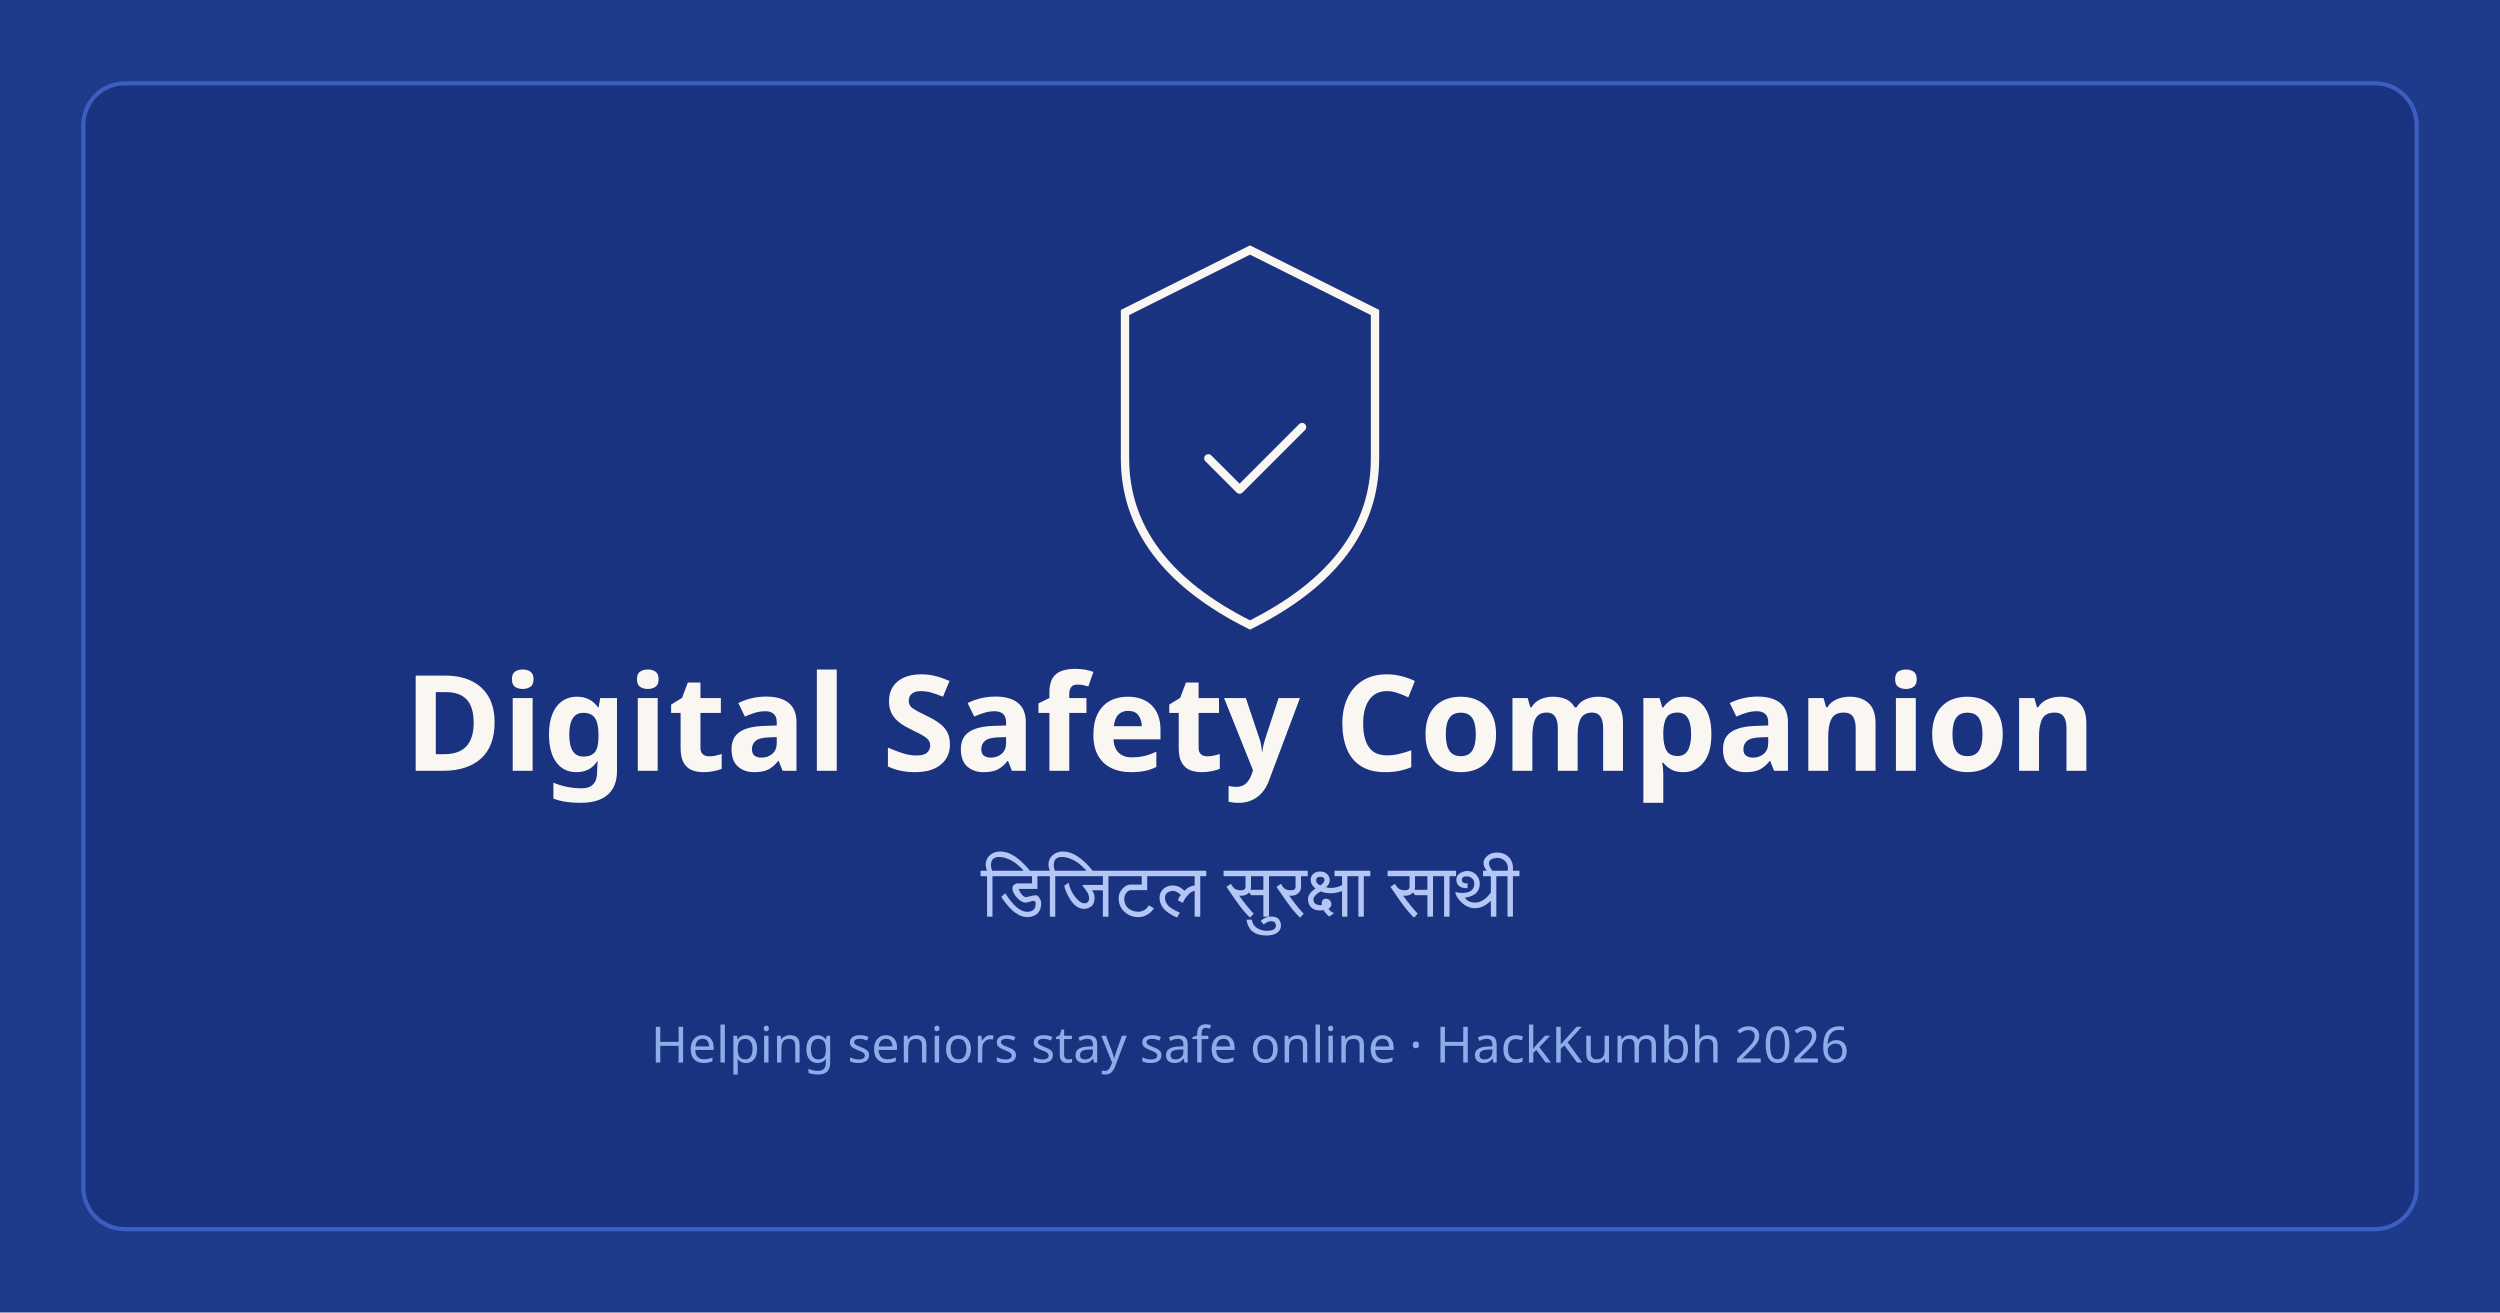
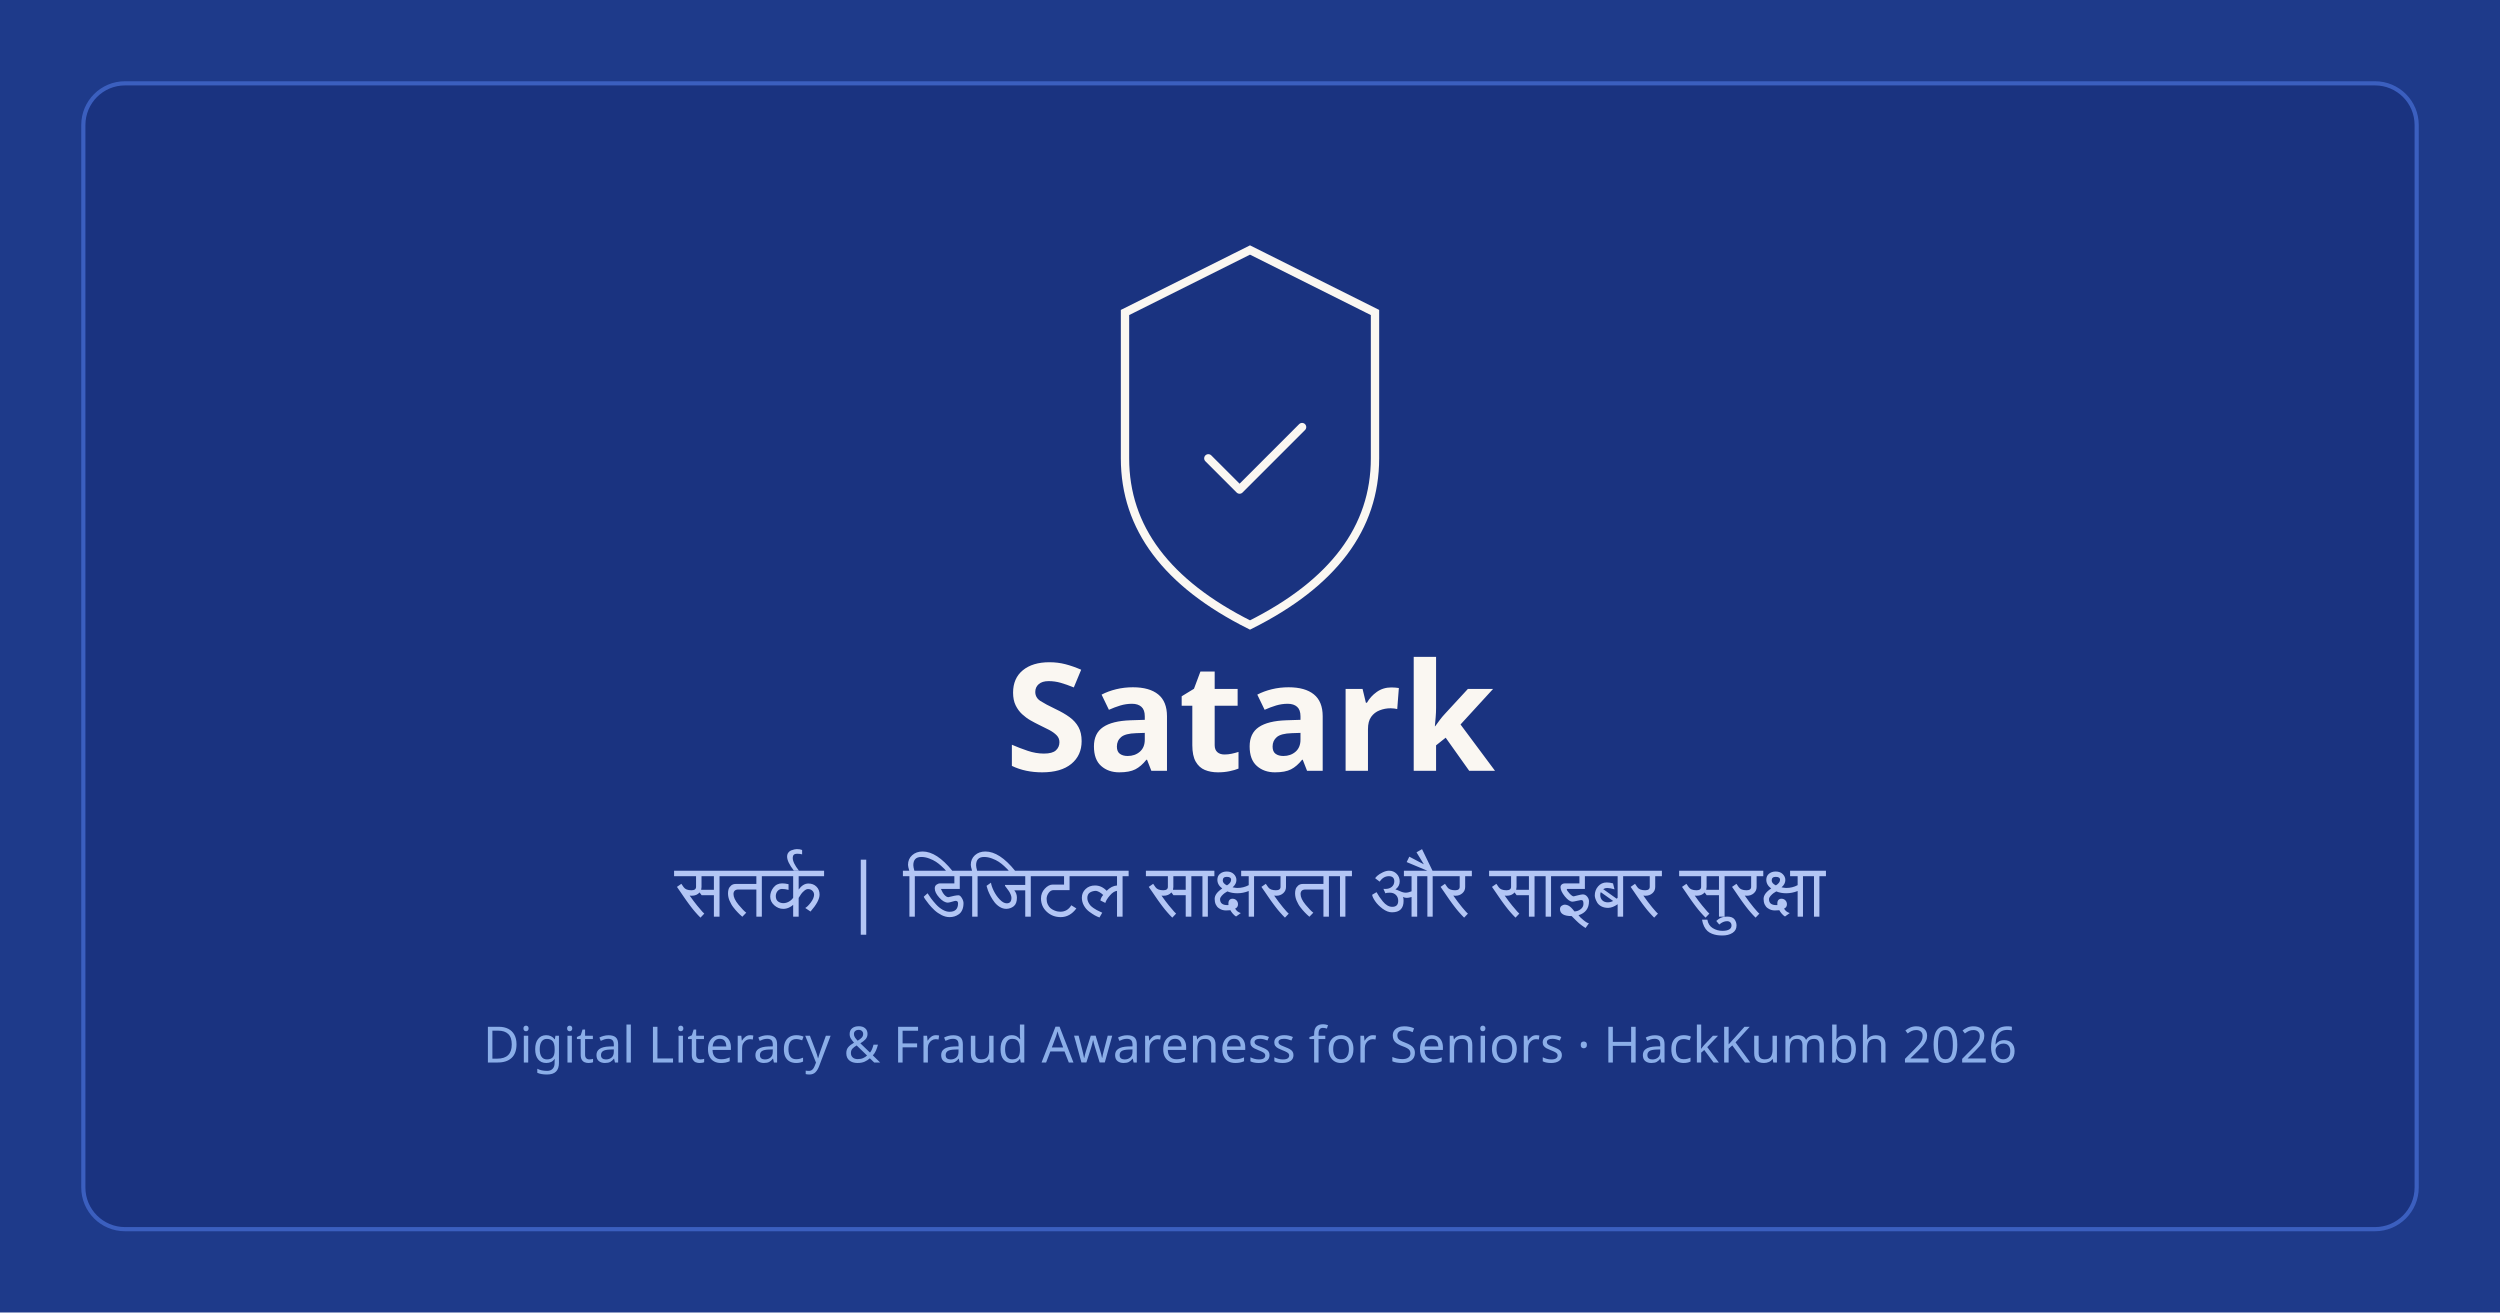
<svg xmlns="http://www.w3.org/2000/svg" width="1200" height="630" viewBox="0 0 1200 630">
  <rect width="1200" height="630" fill="#1E3A8A" />
  <rect x="40" y="40" width="1120" height="550" rx="20" fill="#1a3380" stroke="#3B5FBF" stroke-width="2" />
  <path d="M600 120 L660 150 L660 220 Q660 270 600 300 Q540 270 540 220 L540 150 Z" fill="none" stroke="#FAF7F2" stroke-width="4" />
  <path d="M580 220 L595 235 L625 205" stroke="#FAF7F2" stroke-width="4" fill="none" stroke-linecap="round" stroke-linejoin="round" />
-   <text x="600" y="370" font-family="system-ui, sans-serif" font-size="64" font-weight="700" fill="#FAF7F2" text-anchor="middle">Digital Safety Companion</text>
-   <text x="600" y="440" font-family="system-ui, sans-serif" font-size="36" fill="#B3C6F5" text-anchor="middle">डिजिटल सुरक्षा साथी</text>
-   <text x="600" y="510" font-family="system-ui, sans-serif" font-size="24" fill="#8BAEE8" text-anchor="middle">Helping seniors stay safe online · HackKumbh 2026</text>
+   <text x="600" y="370" font-family="system-ui, sans-serif" font-size="72" font-weight="700" fill="#FAF7F2" text-anchor="middle">Satark</text>
+   <text x="600" y="440" font-family="system-ui, sans-serif" font-size="36" fill="#B3C6F5" text-anchor="middle">सतर्क | डिजिटल साक्षरता और साइबर सुरक्षा</text>
+   <text x="600" y="510" font-family="system-ui, sans-serif" font-size="24" fill="#8BAEE8" text-anchor="middle">Digital Literacy &amp; Fraud Awareness for Seniors · HackKumbh 2026</text>
</svg>
